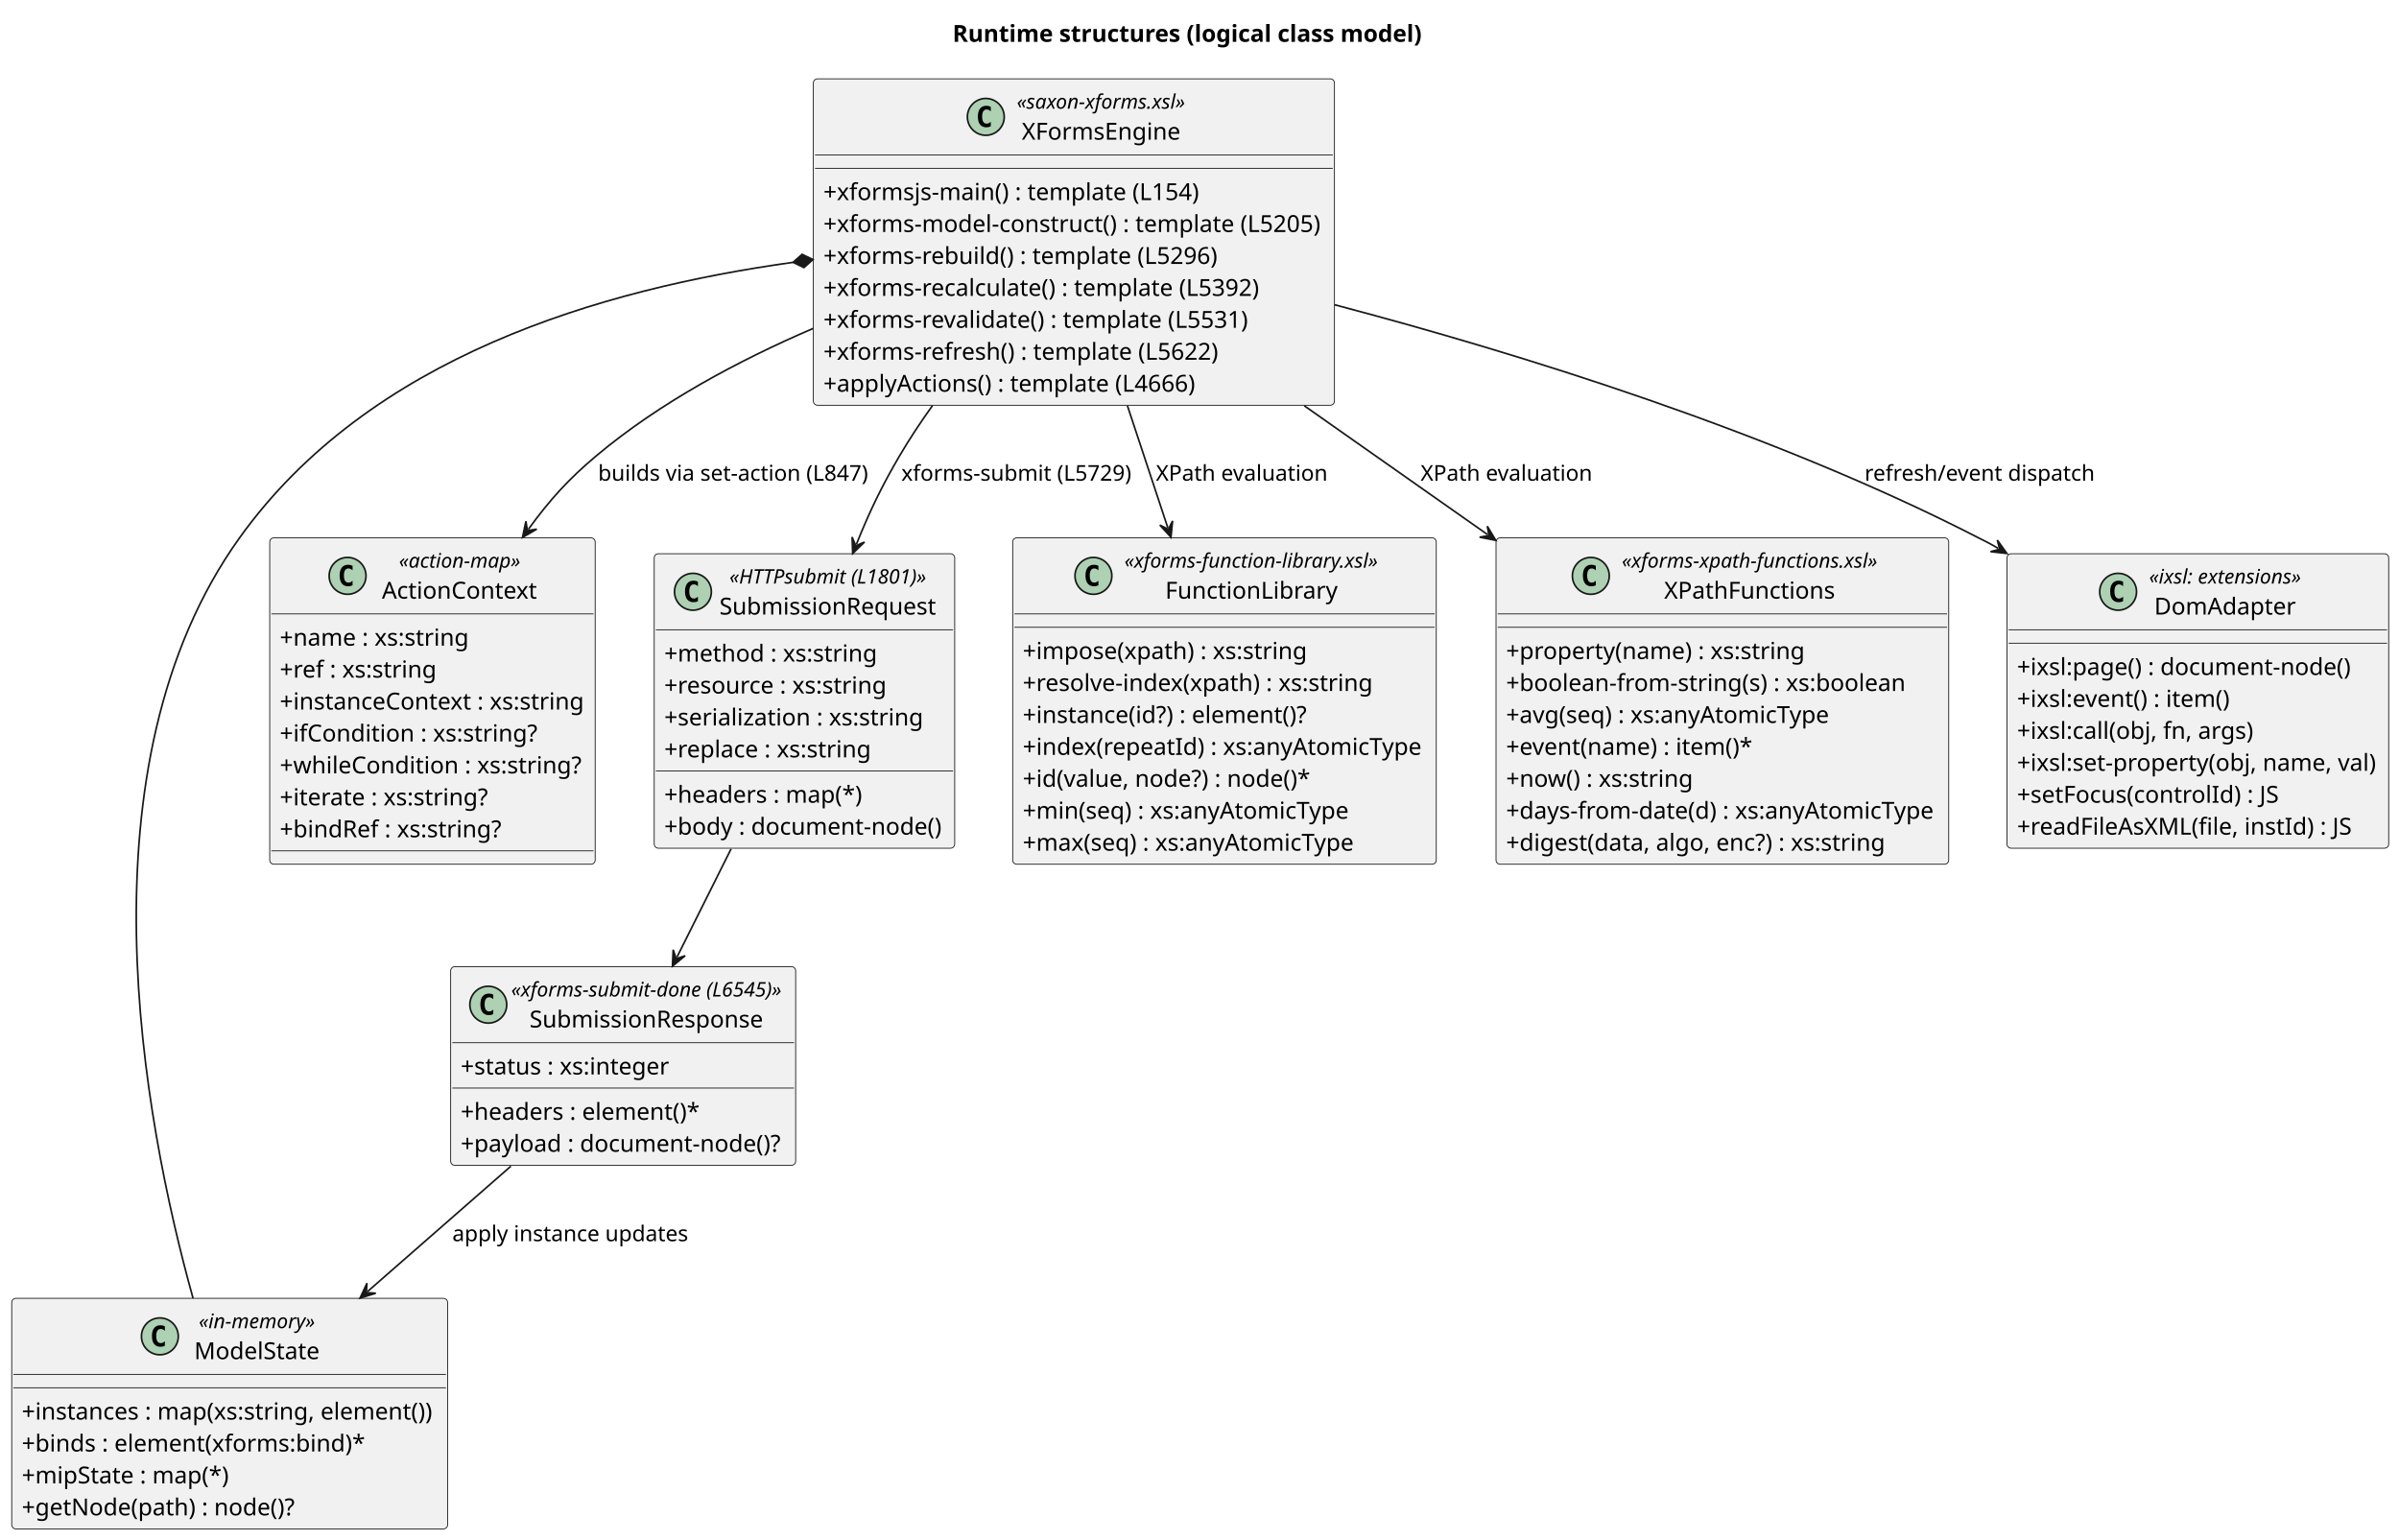
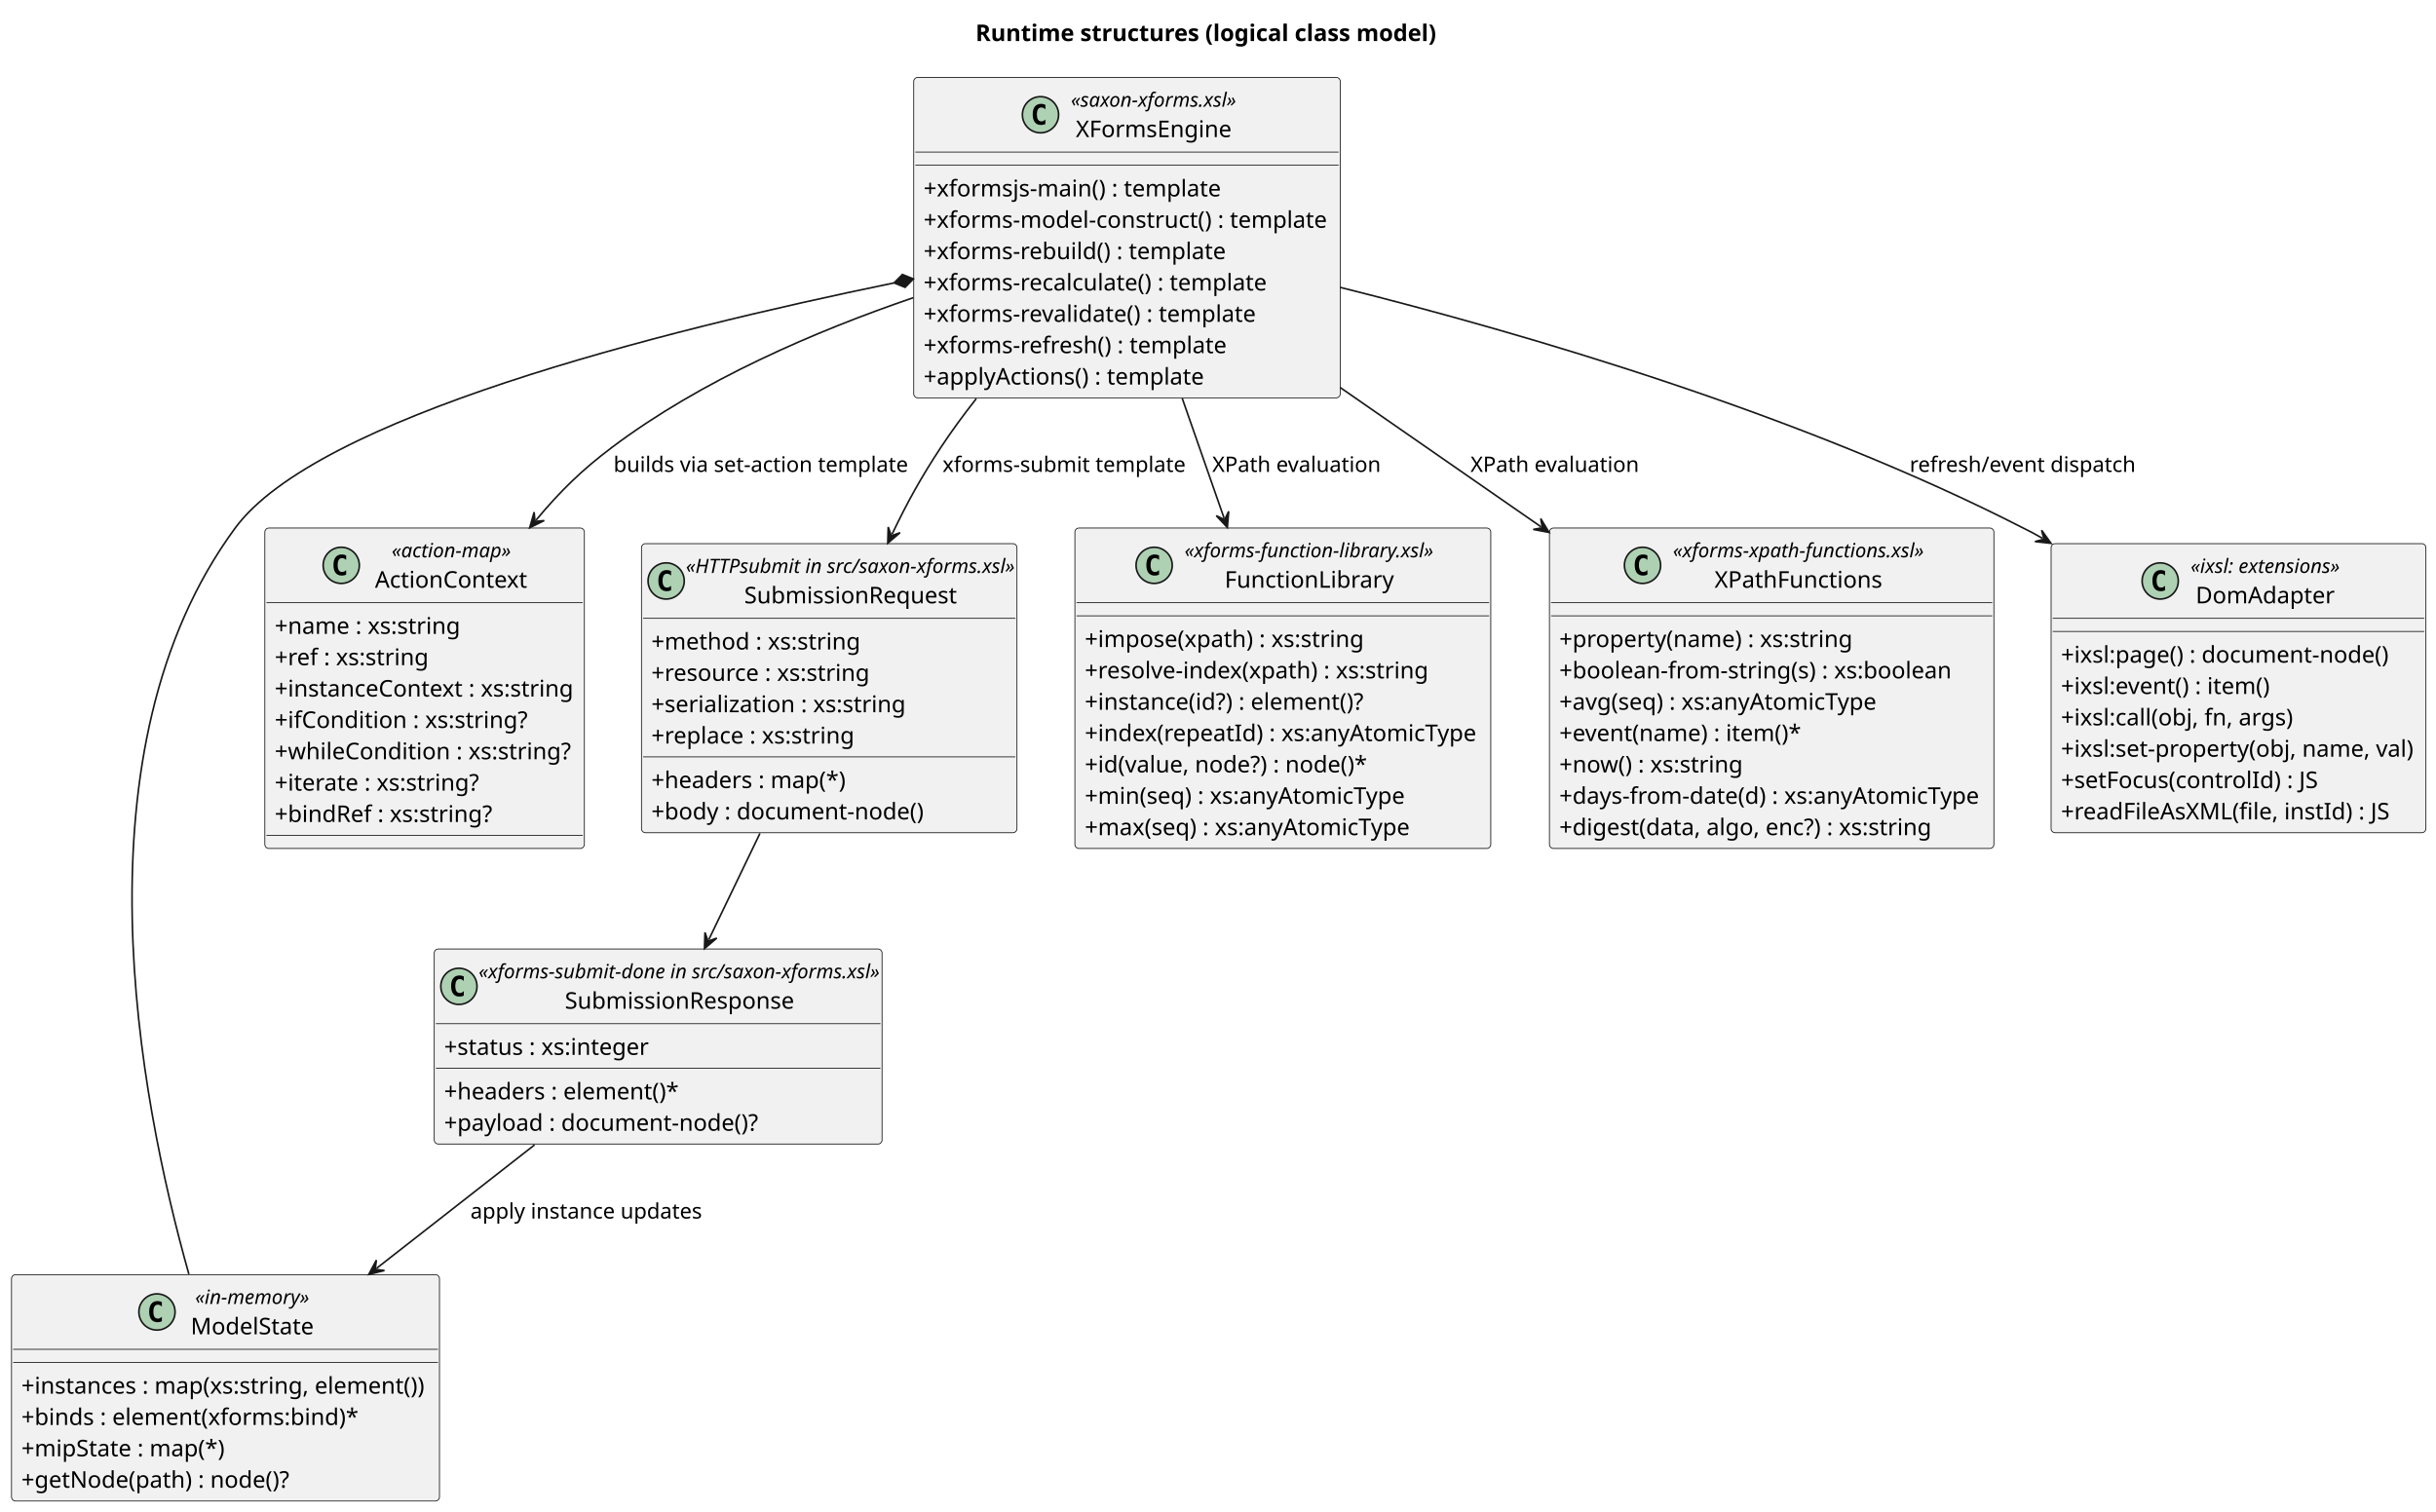
- <svg xmlns="http://www.w3.org/2000/svg" contentStyleType="text/css" data-diagram-type="CLASS" height="919px" preserveAspectRatio="none" style="width:1432px;height:919px;background:#FFFFFF;" version="1.1" viewBox="0 0 1432 919" width="1432px" zoomAndPan="magnify">
+ <svg xmlns="http://www.w3.org/2000/svg" contentStyleType="text/css" data-diagram-type="CLASS" height="919px" preserveAspectRatio="none" style="width:1481px;height:919px;background:#FFFFFF;" version="1.1" viewBox="0 0 1481 919" width="1481px" zoomAndPan="magnify">
  <defs />
  <g>
    <g class="title" data-source-line="1">
-       <text fill="#000000" font-family="sans-serif" font-size="14" font-weight="bold" lengthAdjust="spacing" textLength="281.695" x="568.578" y="24.964">Runtime structures (logical class model)</text>
+       <text fill="#000000" font-family="sans-serif" font-size="14" font-weight="bold" lengthAdjust="spacing" textLength="281.695" x="593.078" y="24.964">Runtime structures (logical class model)</text>
    </g>
    <g class="entity" data-entity="XFormsEngine" data-source-line="4" data-uid="ent0002" id="entity_XFormsEngine">
-       <rect fill="#F1F1F1" height="194.865" rx="2.5" ry="2.5" style="stroke:#181818;stroke-width:0.5;" width="311.059" x="485.5" y="47.065" />
-       <ellipse cx="588.441" cy="69.769" fill="#ADD1B2" rx="11" ry="11" style="stroke:#181818;stroke-width:1;" />
-       <path d="M591.41,75.41 Q590.832,75.707 590.191,75.847 Q589.551,76.003 588.848,76.003 Q586.348,76.003 585.019,74.363 Q583.707,72.707 583.707,69.582 Q583.707,66.457 585.019,64.8 Q586.348,63.144 588.848,63.144 Q589.551,63.144 590.191,63.3 Q590.848,63.456 591.41,63.753 L591.41,66.472 Q590.785,65.894 590.191,65.628 Q589.598,65.347 588.973,65.347 Q587.629,65.347 586.941,66.425 Q586.254,67.488 586.254,69.582 Q586.254,71.675 586.941,72.753 Q587.629,73.816 588.973,73.816 Q589.598,73.816 590.191,73.55 Q590.785,73.269 591.41,72.691 L591.41,75.41 Z " fill="#000000" />
-       <text fill="#000000" font-family="sans-serif" font-size="12" font-style="italic" lengthAdjust="spacing" textLength="100.676" x="606.941" y="64.892">«saxon-xforms.xsl»</text>
-       <text fill="#000000" font-family="sans-serif" font-size="14" lengthAdjust="spacing" textLength="94.732" x="609.913" y="83.371">XFormsEngine</text>
-       <line style="stroke:#181818;stroke-width:0.5;" x1="486.5" x2="795.559" y1="92.473" y2="92.473" />
-       <line style="stroke:#181818;stroke-width:0.5;" x1="486.5" x2="795.559" y1="100.473" y2="100.473" />
-       <text fill="#000000" font-family="sans-serif" font-size="14" lengthAdjust="spacing" textLength="226.625" x="491.5" y="119.436">+xformsjs-main() : template (L154)</text>
-       <text fill="#000000" font-family="sans-serif" font-size="14" lengthAdjust="spacing" textLength="299.059" x="491.5" y="138.502">+xforms-model-construct() : template (L5205)</text>
-       <text fill="#000000" font-family="sans-serif" font-size="14" lengthAdjust="spacing" textLength="237.59" x="491.5" y="157.567">+xforms-rebuild() : template (L5296)</text>
-       <text fill="#000000" font-family="sans-serif" font-size="14" lengthAdjust="spacing" textLength="262.459" x="491.5" y="176.633">+xforms-recalculate() : template (L5392)</text>
-       <text fill="#000000" font-family="sans-serif" font-size="14" lengthAdjust="spacing" textLength="256.088" x="491.5" y="195.698">+xforms-revalidate() : template (L5531)</text>
-       <text fill="#000000" font-family="sans-serif" font-size="14" lengthAdjust="spacing" textLength="238.349" x="491.5" y="214.764">+xforms-refresh() : template (L5622)</text>
-       <text fill="#000000" font-family="sans-serif" font-size="14" lengthAdjust="spacing" textLength="223.768" x="491.5" y="233.829">+applyActions() : template (L4666)</text>
+       <rect fill="#F1F1F1" height="194.865" rx="2.5" ry="2.5" style="stroke:#181818;stroke-width:0.5;" width="259.345" x="555.5" y="47.065" />
+       <ellipse cx="632.585" cy="69.769" fill="#ADD1B2" rx="11" ry="11" style="stroke:#181818;stroke-width:1;" />
+       <path d="M635.553,75.41 Q634.975,75.707 634.335,75.847 Q633.694,76.003 632.991,76.003 Q630.491,76.003 629.163,74.363 Q627.85,72.707 627.85,69.582 Q627.85,66.457 629.163,64.8 Q630.491,63.144 632.991,63.144 Q633.694,63.144 634.335,63.3 Q634.991,63.456 635.553,63.753 L635.553,66.472 Q634.928,65.894 634.335,65.628 Q633.741,65.347 633.116,65.347 Q631.772,65.347 631.085,66.425 Q630.397,67.488 630.397,69.582 Q630.397,71.675 631.085,72.753 Q631.772,73.816 633.116,73.816 Q633.741,73.816 634.335,73.55 Q634.928,73.269 635.553,72.691 L635.553,75.41 Z " fill="#000000" />
+       <text fill="#000000" font-family="sans-serif" font-size="12" font-style="italic" lengthAdjust="spacing" textLength="100.676" x="651.085" y="64.892">«saxon-xforms.xsl»</text>
+       <text fill="#000000" font-family="sans-serif" font-size="14" lengthAdjust="spacing" textLength="94.732" x="654.056" y="83.371">XFormsEngine</text>
+       <line style="stroke:#181818;stroke-width:0.5;" x1="556.5" x2="813.845" y1="92.473" y2="92.473" />
+       <line style="stroke:#181818;stroke-width:0.5;" x1="556.5" x2="813.845" y1="100.473" y2="100.473" />
+       <text fill="#000000" font-family="sans-serif" font-size="14" lengthAdjust="spacing" textLength="182.622" x="561.5" y="119.436">+xformsjs-main() : template</text>
+       <text fill="#000000" font-family="sans-serif" font-size="14" lengthAdjust="spacing" textLength="247.345" x="561.5" y="138.502">+xforms-model-construct() : template</text>
+       <text fill="#000000" font-family="sans-serif" font-size="14" lengthAdjust="spacing" textLength="185.876" x="561.5" y="157.567">+xforms-rebuild() : template</text>
+       <text fill="#000000" font-family="sans-serif" font-size="14" lengthAdjust="spacing" textLength="210.745" x="561.5" y="176.633">+xforms-recalculate() : template</text>
+       <text fill="#000000" font-family="sans-serif" font-size="14" lengthAdjust="spacing" textLength="204.374" x="561.5" y="195.698">+xforms-revalidate() : template</text>
+       <text fill="#000000" font-family="sans-serif" font-size="14" lengthAdjust="spacing" textLength="186.635" x="561.5" y="214.764">+xforms-refresh() : template</text>
+       <text fill="#000000" font-family="sans-serif" font-size="14" lengthAdjust="spacing" textLength="172.054" x="561.5" y="233.829">+applyActions() : template</text>
    </g>
    <g class="entity" data-entity="ModelState" data-source-line="14" data-uid="ent0003" id="entity_ModelState">
      <rect fill="#F1F1F1" height="137.669" rx="2.5" ry="2.5" style="stroke:#181818;stroke-width:0.5;" width="260.192" x="7" y="775.065" />
      <ellipse cx="95.433" cy="797.769" fill="#ADD1B2" rx="11" ry="11" style="stroke:#181818;stroke-width:1;" />
      <path d="M98.402,803.41 Q97.824,803.707 97.183,803.847 Q96.543,804.003 95.839,804.003 Q93.339,804.003 92.011,802.363 Q90.699,800.707 90.699,797.582 Q90.699,794.457 92.011,792.8 Q93.339,791.144 95.839,791.144 Q96.543,791.144 97.183,791.3 Q97.839,791.457 98.402,791.753 L98.402,794.472 Q97.777,793.894 97.183,793.628 Q96.589,793.347 95.964,793.347 Q94.621,793.347 93.933,794.425 Q93.246,795.488 93.246,797.582 Q93.246,799.675 93.933,800.753 Q94.621,801.816 95.964,801.816 Q96.589,801.816 97.183,801.55 Q97.777,801.269 98.402,800.691 L98.402,803.41 Z " fill="#000000" />
      <text fill="#000000" font-family="sans-serif" font-size="12" font-style="italic" lengthAdjust="spacing" textLength="69.369" x="118.662" y="792.892">«in-memory»</text>
      <text fill="#000000" font-family="sans-serif" font-size="14" lengthAdjust="spacing" textLength="74.826" x="115.933" y="811.371">ModelState</text>
      <line style="stroke:#181818;stroke-width:0.5;" x1="8" x2="266.192" y1="820.473" y2="820.473" />
      <line style="stroke:#181818;stroke-width:0.5;" x1="8" x2="266.192" y1="828.473" y2="828.473" />
      <text fill="#000000" font-family="sans-serif" font-size="14" lengthAdjust="spacing" textLength="248.192" x="13" y="847.437">+instances : map(xs:string, element())</text>
      <text fill="#000000" font-family="sans-serif" font-size="14" lengthAdjust="spacing" textLength="207.676" x="13" y="866.502">+binds : element(xforms:bind)*</text>
      <text fill="#000000" font-family="sans-serif" font-size="14" lengthAdjust="spacing" textLength="125.911" x="13" y="885.567">+mipState : map(*)</text>
      <text fill="#000000" font-family="sans-serif" font-size="14" lengthAdjust="spacing" textLength="167.132" x="13" y="904.633">+getNode(path) : node()?</text>
    </g>
    <g class="entity" data-entity="ActionContext" data-source-line="21" data-uid="ent0004" id="entity_ActionContext">
      <rect fill="#F1F1F1" height="194.865" rx="2.5" ry="2.5" style="stroke:#181818;stroke-width:0.5;" width="194.273" x="161" y="321.065" />
      <ellipse cx="207.474" cy="343.769" fill="#ADD1B2" rx="11" ry="11" style="stroke:#181818;stroke-width:1;" />
      <path d="M210.443,349.41 Q209.865,349.707 209.224,349.847 Q208.583,350.003 207.88,350.003 Q205.38,350.003 204.052,348.363 Q202.74,346.707 202.74,343.582 Q202.74,340.457 204.052,338.8 Q205.38,337.144 207.88,337.144 Q208.583,337.144 209.224,337.3 Q209.88,337.457 210.443,337.753 L210.443,340.472 Q209.818,339.894 209.224,339.628 Q208.63,339.347 208.005,339.347 Q206.662,339.347 205.974,340.425 Q205.287,341.488 205.287,343.582 Q205.287,345.675 205.974,346.753 Q206.662,347.816 208.005,347.816 Q208.63,347.816 209.224,347.55 Q209.818,347.269 210.443,346.691 L210.443,349.41 Z " fill="#000000" />
      <text fill="#000000" font-family="sans-serif" font-size="12" font-style="italic" lengthAdjust="spacing" textLength="72.504" x="238.135" y="338.892">«action-map»</text>
      <text fill="#000000" font-family="sans-serif" font-size="14" lengthAdjust="spacing" textLength="92.825" x="227.974" y="357.371">ActionContext</text>
      <line style="stroke:#181818;stroke-width:0.5;" x1="162" x2="354.273" y1="366.473" y2="366.473" />
      <text fill="#000000" font-family="sans-serif" font-size="14" lengthAdjust="spacing" textLength="113.251" x="167" y="385.437">+name : xs:string</text>
      <text fill="#000000" font-family="sans-serif" font-size="14" lengthAdjust="spacing" textLength="94.254" x="167" y="404.502">+ref : xs:string</text>
      <text fill="#000000" font-family="sans-serif" font-size="14" lengthAdjust="spacing" textLength="182.273" x="167" y="423.567">+instanceContext : xs:string</text>
      <text fill="#000000" font-family="sans-serif" font-size="14" lengthAdjust="spacing" textLength="155.408" x="167" y="442.633">+ifCondition : xs:string?</text>
      <text fill="#000000" font-family="sans-serif" font-size="14" lengthAdjust="spacing" textLength="181.754" x="167" y="461.698">+whileCondition : xs:string?</text>
      <text fill="#000000" font-family="sans-serif" font-size="14" lengthAdjust="spacing" textLength="126.144" x="167" y="480.764">+iterate : xs:string?</text>
      <text fill="#000000" font-family="sans-serif" font-size="14" lengthAdjust="spacing" textLength="133.916" x="167" y="499.829">+bindRef : xs:string?</text>
      <line style="stroke:#181818;stroke-width:0.5;" x1="162" x2="354.273" y1="507.931" y2="507.931" />
    </g>
    <g class="entity" data-entity="SubmissionRequest" data-source-line="31" data-uid="ent0005" id="entity_SubmissionRequest">
-       <rect fill="#F1F1F1" height="175.8" rx="2.5" ry="2.5" style="stroke:#181818;stroke-width:0.5;" width="179.378" x="390.5" y="330.565" />
-       <ellipse cx="413.625" cy="353.269" fill="#ADD1B2" rx="11" ry="11" style="stroke:#181818;stroke-width:1;" />
-       <path d="M416.594,358.91 Q416.016,359.207 415.375,359.347 Q414.734,359.503 414.031,359.503 Q411.531,359.503 410.203,357.863 Q408.891,356.207 408.891,353.082 Q408.891,349.957 410.203,348.3 Q411.531,346.644 414.031,346.644 Q414.734,346.644 415.375,346.8 Q416.031,346.957 416.594,347.253 L416.594,349.972 Q415.969,349.394 415.375,349.128 Q414.781,348.847 414.156,348.847 Q412.812,348.847 412.125,349.925 Q411.438,350.988 411.438,353.082 Q411.438,355.175 412.125,356.253 Q412.812,357.316 414.156,357.316 Q414.781,357.316 415.375,357.05 Q415.969,356.769 416.594,356.191 L416.594,358.91 Z " fill="#000000" />
-       <text fill="#000000" font-family="sans-serif" font-size="12" font-style="italic" lengthAdjust="spacing" textLength="117.352" x="435.416" y="348.392">«HTTPsubmit (L1801)»</text>
-       <text fill="#000000" font-family="sans-serif" font-size="14" lengthAdjust="spacing" textLength="129.322" x="429.431" y="366.871">SubmissionRequest</text>
-       <line style="stroke:#181818;stroke-width:0.5;" x1="391.5" x2="568.878" y1="375.973" y2="375.973" />
-       <text fill="#000000" font-family="sans-serif" font-size="14" lengthAdjust="spacing" textLength="127.531" x="396.5" y="394.937">+method : xs:string</text>
-       <text fill="#000000" font-family="sans-serif" font-size="14" lengthAdjust="spacing" textLength="133.663" x="396.5" y="414.002">+resource : xs:string</text>
-       <text fill="#000000" font-family="sans-serif" font-size="14" lengthAdjust="spacing" textLength="155.046" x="396.5" y="433.067">+serialization : xs:string</text>
-       <text fill="#000000" font-family="sans-serif" font-size="14" lengthAdjust="spacing" textLength="124.127" x="396.5" y="452.133">+replace : xs:string</text>
-       <line style="stroke:#181818;stroke-width:0.5;" x1="391.5" x2="568.878" y1="460.234" y2="460.234" />
-       <text fill="#000000" font-family="sans-serif" font-size="14" lengthAdjust="spacing" textLength="120.463" x="396.5" y="479.198">+headers : map(*)</text>
-       <text fill="#000000" font-family="sans-serif" font-size="14" lengthAdjust="spacing" textLength="167.378" x="396.5" y="498.264">+body : document-node()</text>
+       <rect fill="#F1F1F1" height="175.8" rx="2.5" ry="2.5" style="stroke:#181818;stroke-width:0.5;" width="228.273" x="390" y="330.565" />
+       <ellipse cx="405" cy="353.269" fill="#ADD1B2" rx="11" ry="11" style="stroke:#181818;stroke-width:1;" />
+       <path d="M407.969,358.91 Q407.391,359.207 406.75,359.347 Q406.109,359.503 405.406,359.503 Q402.906,359.503 401.578,357.863 Q400.266,356.207 400.266,353.082 Q400.266,349.957 401.578,348.3 Q402.906,346.644 405.406,346.644 Q406.109,346.644 406.75,346.8 Q407.406,346.957 407.969,347.253 L407.969,349.972 Q407.344,349.394 406.75,349.128 Q406.156,348.847 405.531,348.847 Q404.188,348.847 403.5,349.925 Q402.812,350.988 402.812,353.082 Q402.812,355.175 403.5,356.253 Q404.188,357.316 405.531,357.316 Q406.156,357.316 406.75,357.05 Q407.344,356.769 407.969,356.191 L407.969,358.91 Z " fill="#000000" />
+       <text fill="#000000" font-family="sans-serif" font-size="12" font-style="italic" lengthAdjust="spacing" textLength="200.273" x="417" y="348.392">«HTTPsubmit in src/saxon-xforms.xsl»</text>
+       <text fill="#000000" font-family="sans-serif" font-size="14" lengthAdjust="spacing" textLength="129.322" x="452.476" y="366.871">SubmissionRequest</text>
+       <line style="stroke:#181818;stroke-width:0.5;" x1="391" x2="617.273" y1="375.973" y2="375.973" />
+       <text fill="#000000" font-family="sans-serif" font-size="14" lengthAdjust="spacing" textLength="127.531" x="396" y="394.937">+method : xs:string</text>
+       <text fill="#000000" font-family="sans-serif" font-size="14" lengthAdjust="spacing" textLength="133.663" x="396" y="414.002">+resource : xs:string</text>
+       <text fill="#000000" font-family="sans-serif" font-size="14" lengthAdjust="spacing" textLength="155.046" x="396" y="433.067">+serialization : xs:string</text>
+       <text fill="#000000" font-family="sans-serif" font-size="14" lengthAdjust="spacing" textLength="124.127" x="396" y="452.133">+replace : xs:string</text>
+       <line style="stroke:#181818;stroke-width:0.5;" x1="391" x2="617.273" y1="460.234" y2="460.234" />
+       <text fill="#000000" font-family="sans-serif" font-size="14" lengthAdjust="spacing" textLength="120.463" x="396" y="479.198">+headers : map(*)</text>
+       <text fill="#000000" font-family="sans-serif" font-size="14" lengthAdjust="spacing" textLength="167.378" x="396" y="498.264">+body : document-node()</text>
    </g>
    <g class="entity" data-entity="SubmissionResponse" data-source-line="40" data-uid="ent0006" id="entity_SubmissionResponse">
-       <rect fill="#F1F1F1" height="118.603" rx="2.5" ry="2.5" style="stroke:#181818;stroke-width:0.5;" width="205.942" x="269" y="577.065" />
-       <ellipse cx="291.469" cy="599.769" fill="#ADD1B2" rx="11" ry="11" style="stroke:#181818;stroke-width:1;" />
-       <path d="M294.438,605.41 Q293.86,605.707 293.219,605.847 Q292.579,606.003 291.876,606.003 Q289.376,606.003 288.048,604.363 Q286.735,602.707 286.735,599.582 Q286.735,596.457 288.048,594.8 Q289.376,593.144 291.876,593.144 Q292.579,593.144 293.219,593.3 Q293.876,593.457 294.438,593.753 L294.438,596.472 Q293.813,595.894 293.219,595.628 Q292.626,595.347 292.001,595.347 Q290.657,595.347 289.969,596.425 Q289.282,597.488 289.282,599.582 Q289.282,601.675 289.969,602.753 Q290.657,603.816 292.001,603.816 Q292.626,603.816 293.219,603.55 Q293.813,603.269 294.438,602.691 L294.438,605.41 Z " fill="#000000" />
-       <text fill="#000000" font-family="sans-serif" font-size="12" font-style="italic" lengthAdjust="spacing" textLength="161.344" x="305.129" y="594.892">«xforms-submit-done (L6545)»</text>
-       <text fill="#000000" font-family="sans-serif" font-size="14" lengthAdjust="spacing" textLength="139.446" x="316.078" y="613.371">SubmissionResponse</text>
-       <line style="stroke:#181818;stroke-width:0.5;" x1="270" x2="473.942" y1="622.473" y2="622.473" />
-       <text fill="#000000" font-family="sans-serif" font-size="14" lengthAdjust="spacing" textLength="124.865" x="275" y="641.437">+status : xs:integer</text>
-       <line style="stroke:#181818;stroke-width:0.5;" x1="270" x2="473.942" y1="649.538" y2="649.538" />
-       <text fill="#000000" font-family="sans-serif" font-size="14" lengthAdjust="spacing" textLength="144.997" x="275" y="668.502">+headers : element()*</text>
-       <text fill="#000000" font-family="sans-serif" font-size="14" lengthAdjust="spacing" textLength="193.942" x="275" y="687.567">+payload : document-node()?</text>
+       <rect fill="#F1F1F1" height="118.603" rx="2.5" ry="2.5" style="stroke:#181818;stroke-width:0.5;" width="272.266" x="264" y="577.065" />
+       <ellipse cx="279" cy="599.769" fill="#ADD1B2" rx="11" ry="11" style="stroke:#181818;stroke-width:1;" />
+       <path d="M281.969,605.41 Q281.391,605.707 280.75,605.847 Q280.109,606.003 279.406,606.003 Q276.906,606.003 275.578,604.363 Q274.266,602.707 274.266,599.582 Q274.266,596.457 275.578,594.8 Q276.906,593.144 279.406,593.144 Q280.109,593.144 280.75,593.3 Q281.406,593.457 281.969,593.753 L281.969,596.472 Q281.344,595.894 280.75,595.628 Q280.156,595.347 279.531,595.347 Q278.188,595.347 277.5,596.425 Q276.812,597.488 276.812,599.582 Q276.812,601.675 277.5,602.753 Q278.188,603.816 279.531,603.816 Q280.156,603.816 280.75,603.55 Q281.344,603.269 281.969,602.691 L281.969,605.41 Z " fill="#000000" />
+       <text fill="#000000" font-family="sans-serif" font-size="12" font-style="italic" lengthAdjust="spacing" textLength="244.266" x="291" y="594.892">«xforms-submit-done in src/saxon-xforms.xsl»</text>
+       <text fill="#000000" font-family="sans-serif" font-size="14" lengthAdjust="spacing" textLength="139.446" x="343.41" y="613.371">SubmissionResponse</text>
+       <line style="stroke:#181818;stroke-width:0.5;" x1="265" x2="535.266" y1="622.473" y2="622.473" />
+       <text fill="#000000" font-family="sans-serif" font-size="14" lengthAdjust="spacing" textLength="124.865" x="270" y="641.437">+status : xs:integer</text>
+       <line style="stroke:#181818;stroke-width:0.5;" x1="265" x2="535.266" y1="649.538" y2="649.538" />
+       <text fill="#000000" font-family="sans-serif" font-size="14" lengthAdjust="spacing" textLength="144.997" x="270" y="668.502">+headers : element()*</text>
+       <text fill="#000000" font-family="sans-serif" font-size="14" lengthAdjust="spacing" textLength="193.942" x="270" y="687.567">+payload : document-node()?</text>
    </g>
    <g class="entity" data-entity="FunctionLibrary" data-source-line="46" data-uid="ent0007" id="entity_FunctionLibrary">
-       <rect fill="#F1F1F1" height="194.865" rx="2.5" ry="2.5" style="stroke:#181818;stroke-width:0.5;" width="252.83" x="604.5" y="321.065" />
-       <ellipse cx="652.681" cy="343.769" fill="#ADD1B2" rx="11" ry="11" style="stroke:#181818;stroke-width:1;" />
-       <path d="M655.649,349.41 Q655.071,349.707 654.431,349.847 Q653.79,350.003 653.087,350.003 Q650.587,350.003 649.259,348.363 Q647.946,346.707 647.946,343.582 Q647.946,340.457 649.259,338.8 Q650.587,337.144 653.087,337.144 Q653.79,337.144 654.431,337.3 Q655.087,337.457 655.649,337.753 L655.649,340.472 Q655.024,339.894 654.431,339.628 Q653.837,339.347 653.212,339.347 Q651.868,339.347 651.181,340.425 Q650.493,341.488 650.493,343.582 Q650.493,345.675 651.181,346.753 Q651.868,347.816 653.212,347.816 Q653.837,347.816 654.431,347.55 Q655.024,347.269 655.649,346.691 L655.649,349.41 Z " fill="#000000" />
-       <text fill="#000000" font-family="sans-serif" font-size="12" font-style="italic" lengthAdjust="spacing" textLength="151.969" x="671.181" y="338.892">«xforms-function-library.xsl»</text>
-       <text fill="#000000" font-family="sans-serif" font-size="14" lengthAdjust="spacing" textLength="103.195" x="695.567" y="357.371">FunctionLibrary</text>
-       <line style="stroke:#181818;stroke-width:0.5;" x1="605.5" x2="856.33" y1="366.473" y2="366.473" />
-       <line style="stroke:#181818;stroke-width:0.5;" x1="605.5" x2="856.33" y1="374.473" y2="374.473" />
-       <text fill="#000000" font-family="sans-serif" font-size="14" lengthAdjust="spacing" textLength="171.616" x="610.5" y="393.437">+impose(xpath) : xs:string</text>
-       <text fill="#000000" font-family="sans-serif" font-size="14" lengthAdjust="spacing" textLength="211.634" x="610.5" y="412.502">+resolve-index(xpath) : xs:string</text>
-       <text fill="#000000" font-family="sans-serif" font-size="14" lengthAdjust="spacing" textLength="174.856" x="610.5" y="431.567">+instance(id?) : element()?</text>
-       <text fill="#000000" font-family="sans-serif" font-size="14" lengthAdjust="spacing" textLength="240.83" x="610.5" y="450.633">+index(repeatId) : xs:anyAtomicType</text>
-       <text fill="#000000" font-family="sans-serif" font-size="14" lengthAdjust="spacing" textLength="176.394" x="610.5" y="469.698">+id(value, node?) : node()*</text>
-       <text fill="#000000" font-family="sans-serif" font-size="14" lengthAdjust="spacing" textLength="196.773" x="610.5" y="488.764">+min(seq) : xs:anyAtomicType</text>
-       <text fill="#000000" font-family="sans-serif" font-size="14" lengthAdjust="spacing" textLength="199.767" x="610.5" y="507.829">+max(seq) : xs:anyAtomicType</text>
+       <rect fill="#F1F1F1" height="194.865" rx="2.5" ry="2.5" style="stroke:#181818;stroke-width:0.5;" width="252.83" x="653.5" y="321.065" />
+       <ellipse cx="701.681" cy="343.769" fill="#ADD1B2" rx="11" ry="11" style="stroke:#181818;stroke-width:1;" />
+       <path d="M704.649,349.41 Q704.071,349.707 703.431,349.847 Q702.79,350.003 702.087,350.003 Q699.587,350.003 698.259,348.363 Q696.946,346.707 696.946,343.582 Q696.946,340.457 698.259,338.8 Q699.587,337.144 702.087,337.144 Q702.79,337.144 703.431,337.3 Q704.087,337.457 704.649,337.753 L704.649,340.472 Q704.024,339.894 703.431,339.628 Q702.837,339.347 702.212,339.347 Q700.868,339.347 700.181,340.425 Q699.493,341.488 699.493,343.582 Q699.493,345.675 700.181,346.753 Q700.868,347.816 702.212,347.816 Q702.837,347.816 703.431,347.55 Q704.024,347.269 704.649,346.691 L704.649,349.41 Z " fill="#000000" />
+       <text fill="#000000" font-family="sans-serif" font-size="12" font-style="italic" lengthAdjust="spacing" textLength="151.969" x="720.181" y="338.892">«xforms-function-library.xsl»</text>
+       <text fill="#000000" font-family="sans-serif" font-size="14" lengthAdjust="spacing" textLength="103.195" x="744.567" y="357.371">FunctionLibrary</text>
+       <line style="stroke:#181818;stroke-width:0.5;" x1="654.5" x2="905.33" y1="366.473" y2="366.473" />
+       <line style="stroke:#181818;stroke-width:0.5;" x1="654.5" x2="905.33" y1="374.473" y2="374.473" />
+       <text fill="#000000" font-family="sans-serif" font-size="14" lengthAdjust="spacing" textLength="171.616" x="659.5" y="393.437">+impose(xpath) : xs:string</text>
+       <text fill="#000000" font-family="sans-serif" font-size="14" lengthAdjust="spacing" textLength="211.634" x="659.5" y="412.502">+resolve-index(xpath) : xs:string</text>
+       <text fill="#000000" font-family="sans-serif" font-size="14" lengthAdjust="spacing" textLength="174.856" x="659.5" y="431.567">+instance(id?) : element()?</text>
+       <text fill="#000000" font-family="sans-serif" font-size="14" lengthAdjust="spacing" textLength="240.83" x="659.5" y="450.633">+index(repeatId) : xs:anyAtomicType</text>
+       <text fill="#000000" font-family="sans-serif" font-size="14" lengthAdjust="spacing" textLength="176.394" x="659.5" y="469.698">+id(value, node?) : node()*</text>
+       <text fill="#000000" font-family="sans-serif" font-size="14" lengthAdjust="spacing" textLength="196.773" x="659.5" y="488.764">+min(seq) : xs:anyAtomicType</text>
+       <text fill="#000000" font-family="sans-serif" font-size="14" lengthAdjust="spacing" textLength="199.767" x="659.5" y="507.829">+max(seq) : xs:anyAtomicType</text>
    </g>
    <g class="entity" data-entity="XPathFunctions" data-source-line="56" data-uid="ent0008" id="entity_XPathFunctions">
-       <rect fill="#F1F1F1" height="194.865" rx="2.5" ry="2.5" style="stroke:#181818;stroke-width:0.5;" width="270.221" x="893" y="321.065" />
-       <ellipse cx="949.589" cy="343.769" fill="#ADD1B2" rx="11" ry="11" style="stroke:#181818;stroke-width:1;" />
-       <path d="M952.558,349.41 Q951.98,349.707 951.339,349.847 Q950.698,350.003 949.995,350.003 Q947.495,350.003 946.167,348.363 Q944.855,346.707 944.855,343.582 Q944.855,340.457 946.167,338.8 Q947.495,337.144 949.995,337.144 Q950.698,337.144 951.339,337.3 Q951.995,337.457 952.558,337.753 L952.558,340.472 Q951.933,339.894 951.339,339.628 Q950.745,339.347 950.12,339.347 Q948.776,339.347 948.089,340.425 Q947.401,341.488 947.401,343.582 Q947.401,345.675 948.089,346.753 Q948.776,347.816 950.12,347.816 Q950.745,347.816 951.339,347.55 Q951.933,347.269 952.558,346.691 L952.558,349.41 Z " fill="#000000" />
-       <text fill="#000000" font-family="sans-serif" font-size="12" font-style="italic" lengthAdjust="spacing" textLength="152.543" x="968.089" y="338.892">«xforms-xpath-functions.xsl»</text>
-       <text fill="#000000" font-family="sans-serif" font-size="14" lengthAdjust="spacing" textLength="102.019" x="993.351" y="357.371">XPathFunctions</text>
-       <line style="stroke:#181818;stroke-width:0.5;" x1="894" x2="1162.221" y1="366.473" y2="366.473" />
-       <line style="stroke:#181818;stroke-width:0.5;" x1="894" x2="1162.221" y1="374.473" y2="374.473" />
-       <text fill="#000000" font-family="sans-serif" font-size="14" lengthAdjust="spacing" textLength="180.496" x="899" y="393.437">+property(name) : xs:string</text>
-       <text fill="#000000" font-family="sans-serif" font-size="14" lengthAdjust="spacing" textLength="241.172" x="899" y="412.502">+boolean-from-string(s) : xs:boolean</text>
-       <text fill="#000000" font-family="sans-serif" font-size="14" lengthAdjust="spacing" textLength="194.995" x="899" y="431.567">+avg(seq) : xs:anyAtomicType</text>
-       <text fill="#000000" font-family="sans-serif" font-size="14" lengthAdjust="spacing" textLength="151.149" x="899" y="450.633">+event(name) : item()*</text>
-       <text fill="#000000" font-family="sans-serif" font-size="14" lengthAdjust="spacing" textLength="113.784" x="899" y="469.698">+now() : xs:string</text>
-       <text fill="#000000" font-family="sans-serif" font-size="14" lengthAdjust="spacing" textLength="258.221" x="899" y="488.764">+days-from-date(d) : xs:anyAtomicType</text>
-       <text fill="#000000" font-family="sans-serif" font-size="14" lengthAdjust="spacing" textLength="228.853" x="899" y="507.829">+digest(data, algo, enc?) : xs:string</text>
+       <rect fill="#F1F1F1" height="194.865" rx="2.5" ry="2.5" style="stroke:#181818;stroke-width:0.5;" width="270.221" x="942" y="321.065" />
+       <ellipse cx="998.589" cy="343.769" fill="#ADD1B2" rx="11" ry="11" style="stroke:#181818;stroke-width:1;" />
+       <path d="M1001.558,349.41 Q1000.98,349.707 1000.339,349.847 Q999.698,350.003 998.995,350.003 Q996.495,350.003 995.167,348.363 Q993.855,346.707 993.855,343.582 Q993.855,340.457 995.167,338.8 Q996.495,337.144 998.995,337.144 Q999.698,337.144 1000.339,337.3 Q1000.995,337.457 1001.558,337.753 L1001.558,340.472 Q1000.933,339.894 1000.339,339.628 Q999.745,339.347 999.12,339.347 Q997.776,339.347 997.089,340.425 Q996.401,341.488 996.401,343.582 Q996.401,345.675 997.089,346.753 Q997.776,347.816 999.12,347.816 Q999.745,347.816 1000.339,347.55 Q1000.933,347.269 1001.558,346.691 L1001.558,349.41 Z " fill="#000000" />
+       <text fill="#000000" font-family="sans-serif" font-size="12" font-style="italic" lengthAdjust="spacing" textLength="152.543" x="1017.089" y="338.892">«xforms-xpath-functions.xsl»</text>
+       <text fill="#000000" font-family="sans-serif" font-size="14" lengthAdjust="spacing" textLength="102.019" x="1042.351" y="357.371">XPathFunctions</text>
+       <line style="stroke:#181818;stroke-width:0.5;" x1="943" x2="1211.221" y1="366.473" y2="366.473" />
+       <line style="stroke:#181818;stroke-width:0.5;" x1="943" x2="1211.221" y1="374.473" y2="374.473" />
+       <text fill="#000000" font-family="sans-serif" font-size="14" lengthAdjust="spacing" textLength="180.496" x="948" y="393.437">+property(name) : xs:string</text>
+       <text fill="#000000" font-family="sans-serif" font-size="14" lengthAdjust="spacing" textLength="241.172" x="948" y="412.502">+boolean-from-string(s) : xs:boolean</text>
+       <text fill="#000000" font-family="sans-serif" font-size="14" lengthAdjust="spacing" textLength="194.995" x="948" y="431.567">+avg(seq) : xs:anyAtomicType</text>
+       <text fill="#000000" font-family="sans-serif" font-size="14" lengthAdjust="spacing" textLength="151.149" x="948" y="450.633">+event(name) : item()*</text>
+       <text fill="#000000" font-family="sans-serif" font-size="14" lengthAdjust="spacing" textLength="113.784" x="948" y="469.698">+now() : xs:string</text>
+       <text fill="#000000" font-family="sans-serif" font-size="14" lengthAdjust="spacing" textLength="258.221" x="948" y="488.764">+days-from-date(d) : xs:anyAtomicType</text>
+       <text fill="#000000" font-family="sans-serif" font-size="14" lengthAdjust="spacing" textLength="228.853" x="948" y="507.829">+digest(data, algo, enc?) : xs:string</text>
    </g>
    <g class="entity" data-entity="DomAdapter" data-source-line="66" data-uid="ent0009" id="entity_DomAdapter">
-       <rect fill="#F1F1F1" height="175.8" rx="2.5" ry="2.5" style="stroke:#181818;stroke-width:0.5;" width="227.852" x="1198" y="330.565" />
-       <ellipse cx="1264.336" cy="353.269" fill="#ADD1B2" rx="11" ry="11" style="stroke:#181818;stroke-width:1;" />
-       <path d="M1267.305,358.91 Q1266.727,359.207 1266.086,359.347 Q1265.445,359.503 1264.742,359.503 Q1262.242,359.503 1260.914,357.863 Q1259.602,356.207 1259.602,353.082 Q1259.602,349.957 1260.914,348.3 Q1262.242,346.644 1264.742,346.644 Q1265.445,346.644 1266.086,346.8 Q1266.742,346.957 1267.305,347.253 L1267.305,349.972 Q1266.68,349.394 1266.086,349.128 Q1265.492,348.847 1264.867,348.847 Q1263.523,348.847 1262.836,349.925 Q1262.148,350.988 1262.148,353.082 Q1262.148,355.175 1262.836,356.253 Q1263.523,357.316 1264.867,357.316 Q1265.492,357.316 1266.086,357.05 Q1266.68,356.769 1267.305,356.191 L1267.305,358.91 Z " fill="#000000" />
-       <text fill="#000000" font-family="sans-serif" font-size="12" font-style="italic" lengthAdjust="spacing" textLength="90.68" x="1282.836" y="348.392">«ixsl: extensions»</text>
-       <text fill="#000000" font-family="sans-serif" font-size="14" lengthAdjust="spacing" textLength="84.54" x="1285.906" y="366.871">DomAdapter</text>
-       <line style="stroke:#181818;stroke-width:0.5;" x1="1199" x2="1424.852" y1="375.973" y2="375.973" />
-       <line style="stroke:#181818;stroke-width:0.5;" x1="1199" x2="1424.852" y1="383.973" y2="383.973" />
-       <text fill="#000000" font-family="sans-serif" font-size="14" lengthAdjust="spacing" textLength="202.87" x="1204" y="402.937">+ixsl:page() : document-node()</text>
-       <text fill="#000000" font-family="sans-serif" font-size="14" lengthAdjust="spacing" textLength="130.607" x="1204" y="422.002">+ixsl:event() : item()</text>
-       <text fill="#000000" font-family="sans-serif" font-size="14" lengthAdjust="spacing" textLength="142.249" x="1204" y="441.067">+ixsl:call(obj, fn, args)</text>
-       <text fill="#000000" font-family="sans-serif" font-size="14" lengthAdjust="spacing" textLength="215.852" x="1204" y="460.133">+ixsl:set-property(obj, name, val)</text>
-       <text fill="#000000" font-family="sans-serif" font-size="14" lengthAdjust="spacing" textLength="158.095" x="1204" y="479.198">+setFocus(controlId) : JS</text>
-       <text fill="#000000" font-family="sans-serif" font-size="14" lengthAdjust="spacing" textLength="201.38" x="1204" y="498.264">+readFileAsXML(file, instId) : JS</text>
+       <rect fill="#F1F1F1" height="175.8" rx="2.5" ry="2.5" style="stroke:#181818;stroke-width:0.5;" width="227.852" x="1247" y="330.565" />
+       <ellipse cx="1313.336" cy="353.269" fill="#ADD1B2" rx="11" ry="11" style="stroke:#181818;stroke-width:1;" />
+       <path d="M1316.305,358.91 Q1315.727,359.207 1315.086,359.347 Q1314.445,359.503 1313.742,359.503 Q1311.242,359.503 1309.914,357.863 Q1308.602,356.207 1308.602,353.082 Q1308.602,349.957 1309.914,348.3 Q1311.242,346.644 1313.742,346.644 Q1314.445,346.644 1315.086,346.8 Q1315.742,346.957 1316.305,347.253 L1316.305,349.972 Q1315.68,349.394 1315.086,349.128 Q1314.492,348.847 1313.867,348.847 Q1312.523,348.847 1311.836,349.925 Q1311.148,350.988 1311.148,353.082 Q1311.148,355.175 1311.836,356.253 Q1312.523,357.316 1313.867,357.316 Q1314.492,357.316 1315.086,357.05 Q1315.68,356.769 1316.305,356.191 L1316.305,358.91 Z " fill="#000000" />
+       <text fill="#000000" font-family="sans-serif" font-size="12" font-style="italic" lengthAdjust="spacing" textLength="90.68" x="1331.836" y="348.392">«ixsl: extensions»</text>
+       <text fill="#000000" font-family="sans-serif" font-size="14" lengthAdjust="spacing" textLength="84.54" x="1334.906" y="366.871">DomAdapter</text>
+       <line style="stroke:#181818;stroke-width:0.5;" x1="1248" x2="1473.852" y1="375.973" y2="375.973" />
+       <line style="stroke:#181818;stroke-width:0.5;" x1="1248" x2="1473.852" y1="383.973" y2="383.973" />
+       <text fill="#000000" font-family="sans-serif" font-size="14" lengthAdjust="spacing" textLength="202.87" x="1253" y="402.937">+ixsl:page() : document-node()</text>
+       <text fill="#000000" font-family="sans-serif" font-size="14" lengthAdjust="spacing" textLength="130.607" x="1253" y="422.002">+ixsl:event() : item()</text>
+       <text fill="#000000" font-family="sans-serif" font-size="14" lengthAdjust="spacing" textLength="142.249" x="1253" y="441.067">+ixsl:call(obj, fn, args)</text>
+       <text fill="#000000" font-family="sans-serif" font-size="14" lengthAdjust="spacing" textLength="215.852" x="1253" y="460.133">+ixsl:set-property(obj, name, val)</text>
+       <text fill="#000000" font-family="sans-serif" font-size="14" lengthAdjust="spacing" textLength="158.095" x="1253" y="479.198">+setFocus(controlId) : JS</text>
+       <text fill="#000000" font-family="sans-serif" font-size="14" lengthAdjust="spacing" textLength="201.38" x="1253" y="498.264">+readFileAsXML(file, instId) : JS</text>
    </g>
    <g class="link" data-entity-1="XFormsEngine" data-entity-2="ModelState" data-source-line="75" data-uid="lnk10" id="link_XFormsEngine_ModelState">
-       <path codeLine="75" d="M473.395,156.611 C358.275,172.651 220.49,212.925 143,321.065 C45.74,456.805 85.37,667.555 115.23,775.025" fill="none" id="XFormsEngine-backto-ModelState" style="stroke:#181818;stroke-width:1;" />
-       <polygon fill="#181818" points="485.28,154.955,478.785,151.822,473.395,156.611,479.889,159.745,485.28,154.955" style="stroke:#181818;stroke-width:1;" />
+       <path codeLine="75" d="M543.566,172.024 C399.506,201.664 192.36,254.005 143,321.065 C44,455.545 84.4,666.845 114.82,774.725" fill="none" id="XFormsEngine-backto-ModelState" style="stroke:#181818;stroke-width:1;" />
+       <polygon fill="#181818" points="555.32,169.605,548.637,166.897,543.566,172.024,550.249,174.732,555.32,169.605" style="stroke:#181818;stroke-width:1;" />
    </g>
    <g class="link" data-entity-1="XFormsEngine" data-entity-2="ActionContext" data-source-line="76" data-uid="lnk11" id="link_XFormsEngine_ActionContext">
-       <path codeLine="76" d="M485.47,196.025 C440.67,215.275 393.74,240.405 356,272.065 C339.55,285.865 328.251,298.237 315.401,315.967" fill="none" id="XFormsEngine-to-ActionContext" style="stroke:#181818;stroke-width:1;" />
-       <polygon fill="#181818" points="311.88,320.825,320.4,315.885,314.814,316.777,313.923,311.191,311.88,320.825" style="stroke:#181818;stroke-width:1;" />
-       <text fill="#000000" font-family="sans-serif" font-size="13" lengthAdjust="spacing" textLength="161.967" x="357" y="286.96">builds via set-action (L847)</text>
+       <path codeLine="76" d="M555.3,181.005 C495.68,201.375 426.32,231.185 372,272.065 C353.8,285.765 340.763,298.448 325.883,316.288" fill="none" id="XFormsEngine-to-ActionContext" style="stroke:#181818;stroke-width:1;" />
+       <polygon fill="#181818" points="322.04,320.895,330.877,316.546,325.243,317.056,324.733,311.422,322.04,320.895" style="stroke:#181818;stroke-width:1;" />
+       <text fill="#000000" font-family="sans-serif" font-size="13" lengthAdjust="spacing" textLength="179.328" x="373" y="286.96">builds via set-action template</text>
    </g>
    <g class="link" data-entity-1="XFormsEngine" data-entity-2="DomAdapter" data-source-line="77" data-uid="lnk12" id="link_XFormsEngine_DomAdapter">
-       <path codeLine="77" d="M796.64,181.935 C907.45,211.175 1057.91,257.835 1181,321.065 C1186.65,323.965 1187.143,324.072 1192.793,327.382" fill="none" id="XFormsEngine-to-DomAdapter" style="stroke:#181818;stroke-width:1;" />
-       <polygon fill="#181818" points="1197.97,330.415,1192.226,322.415,1193.656,327.888,1188.182,329.317,1197.97,330.415" style="stroke:#181818;stroke-width:1;" />
-       <text fill="#000000" font-family="sans-serif" font-size="13" lengthAdjust="spacing" textLength="138.925" x="1113" y="286.96">refresh/event dispatch</text>
+       <path codeLine="77" d="M814.61,174.695 C928.05,203.085 1095.29,252.095 1230,321.065 C1235.66,323.965 1236.149,324.069 1241.799,327.369" fill="none" id="XFormsEngine-to-DomAdapter" style="stroke:#181818;stroke-width:1;" />
+       <polygon fill="#181818" points="1246.98,330.395,1241.226,322.402,1242.662,327.874,1237.191,329.31,1246.98,330.395" style="stroke:#181818;stroke-width:1;" />
+       <text fill="#000000" font-family="sans-serif" font-size="13" lengthAdjust="spacing" textLength="138.925" x="1161" y="286.96">refresh/event dispatch</text>
    </g>
    <g class="link" data-entity-1="XFormsEngine" data-entity-2="SubmissionRequest" data-source-line="78" data-uid="lnk13" id="link_XFormsEngine_SubmissionRequest">
-       <path codeLine="78" d="M556.63,242.095 C549.58,251.935 542.9,262.015 537,272.065 C526.36,290.195 519.172,305.12 511.212,324.88" fill="none" id="XFormsEngine-to-SubmissionRequest" style="stroke:#181818;stroke-width:1;" />
-       <polygon fill="#181818" points="508.97,330.445,516.043,323.592,510.838,325.808,508.623,320.603,508.97,330.445" style="stroke:#181818;stroke-width:1;" />
-       <text fill="#000000" font-family="sans-serif" font-size="13" lengthAdjust="spacing" textLength="137.865" x="538" y="286.96">xforms-submit (L5729)</text>
+       <path codeLine="78" d="M593.55,242.405 C585.88,252.135 578.57,262.105 572,272.065 C560.1,290.105 551.76,305.143 542.31,324.893" fill="none" id="XFormsEngine-to-SubmissionRequest" style="stroke:#181818;stroke-width:1;" />
+       <polygon fill="#181818" points="539.72,330.305,547.213,323.913,541.878,325.795,539.996,320.46,539.72,330.305" style="stroke:#181818;stroke-width:1;" />
+       <text fill="#000000" font-family="sans-serif" font-size="13" lengthAdjust="spacing" textLength="148.065" x="573" y="286.96">xforms-submit template</text>
    </g>
    <g class="link" data-entity-1="XFormsEngine" data-entity-2="FunctionLibrary" data-source-line="79" data-uid="lnk14" id="link_XFormsEngine_FunctionLibrary">
-       <path codeLine="79" d="M672.98,242.225 C681.42,267.725 688.645,289.549 697.085,315.059" fill="none" id="XFormsEngine-to-FunctionLibrary" style="stroke:#181818;stroke-width:1;" />
-       <polygon fill="#181818" points="698.97,320.755,699.941,310.954,697.399,316.009,692.346,313.467,698.97,320.755" style="stroke:#181818;stroke-width:1;" />
-       <text fill="#000000" font-family="sans-serif" font-size="13" lengthAdjust="spacing" textLength="102.731" x="690" y="286.96">XPath evaluation</text>
+       <path codeLine="79" d="M718.76,242.225 C727.67,267.725 735.302,289.581 744.212,315.091" fill="none" id="XFormsEngine-to-FunctionLibrary" style="stroke:#181818;stroke-width:1;" />
+       <polygon fill="#181818" points="746.19,320.755,746.999,310.94,744.541,316.035,739.446,313.578,746.19,320.755" style="stroke:#181818;stroke-width:1;" />
+       <text fill="#000000" font-family="sans-serif" font-size="13" lengthAdjust="spacing" textLength="102.731" x="737" y="286.96">XPath evaluation</text>
    </g>
    <g class="link" data-entity-1="XFormsEngine" data-entity-2="XPathFunctions" data-source-line="80" data-uid="lnk15" id="link_XFormsEngine_XPathFunctions">
-       <path codeLine="80" d="M778.53,242.225 C815.68,268.335 850.931,293.115 887.951,319.135" fill="none" id="XFormsEngine-to-XPathFunctions" style="stroke:#181818;stroke-width:1;" />
-       <polygon fill="#181818" points="892.86,322.585,887.797,314.138,888.769,319.71,883.197,320.683,892.86,322.585" style="stroke:#181818;stroke-width:1;" />
-       <text fill="#000000" font-family="sans-serif" font-size="13" lengthAdjust="spacing" textLength="102.731" x="848" y="286.96">XPath evaluation</text>
+       <path codeLine="80" d="M814.71,235.575 C855.51,263.875 895.72,291.786 936.89,320.346" fill="none" id="XFormsEngine-to-XPathFunctions" style="stroke:#181818;stroke-width:1;" />
+       <polygon fill="#181818" points="941.82,323.765,936.705,315.349,937.712,320.916,932.145,321.922,941.82,323.765" style="stroke:#181818;stroke-width:1;" />
+       <text fill="#000000" font-family="sans-serif" font-size="13" lengthAdjust="spacing" textLength="102.731" x="894" y="286.96">XPath evaluation</text>
    </g>
    <g class="link" data-entity-1="SubmissionRequest" data-entity-2="SubmissionResponse" data-source-line="81" data-uid="lnk16" id="link_SubmissionRequest_SubmissionResponse">
-       <path codeLine="81" d="M436.38,506.795 C424.62,530.335 414.854,549.869 404.064,571.439" fill="none" id="SubmissionRequest-to-SubmissionResponse" style="stroke:#181818;stroke-width:1;" />
-       <polygon fill="#181818" points="401.38,576.805,408.984,570.546,403.617,572.334,401.829,566.967,401.38,576.805" style="stroke:#181818;stroke-width:1;" />
+       <path codeLine="81" d="M462,506.795 C450.67,530.335 441.284,549.83 430.894,571.4" fill="none" id="SubmissionRequest-to-SubmissionResponse" style="stroke:#181818;stroke-width:1;" />
+       <polygon fill="#181818" points="428.29,576.805,435.799,570.433,430.46,572.301,428.592,566.961,428.29,576.805" style="stroke:#181818;stroke-width:1;" />
    </g>
    <g class="link" data-entity-1="SubmissionResponse" data-entity-2="ModelState" data-source-line="82" data-uid="lnk17" id="link_SubmissionResponse_ModelState">
-       <path codeLine="82" d="M304.97,696.175 C276.89,720.735 248.577,745.496 219.427,770.986" fill="none" id="SubmissionResponse-to-ModelState" style="stroke:#181818;stroke-width:1;" />
-       <polygon fill="#181818" points="214.91,774.935,224.318,772.022,218.674,771.644,219.052,766,214.91,774.935" style="stroke:#181818;stroke-width:1;" />
-       <text fill="#000000" font-family="sans-serif" font-size="13" lengthAdjust="spacing" textLength="140.804" x="270" y="740.96">apply instance updates</text>
+       <path codeLine="82" d="M324.99,696.175 C293.56,720.735 261.548,745.752 228.918,771.242" fill="none" id="SubmissionResponse-to-ModelState" style="stroke:#181818;stroke-width:1;" />
+       <polygon fill="#181818" points="224.19,774.935,233.745,772.547,228.13,771.857,228.82,766.243,224.19,774.935" style="stroke:#181818;stroke-width:1;" />
+       <text fill="#000000" font-family="sans-serif" font-size="13" lengthAdjust="spacing" textLength="140.804" x="286" y="740.96">apply instance updates</text>
    </g>
  </g>
</svg>
